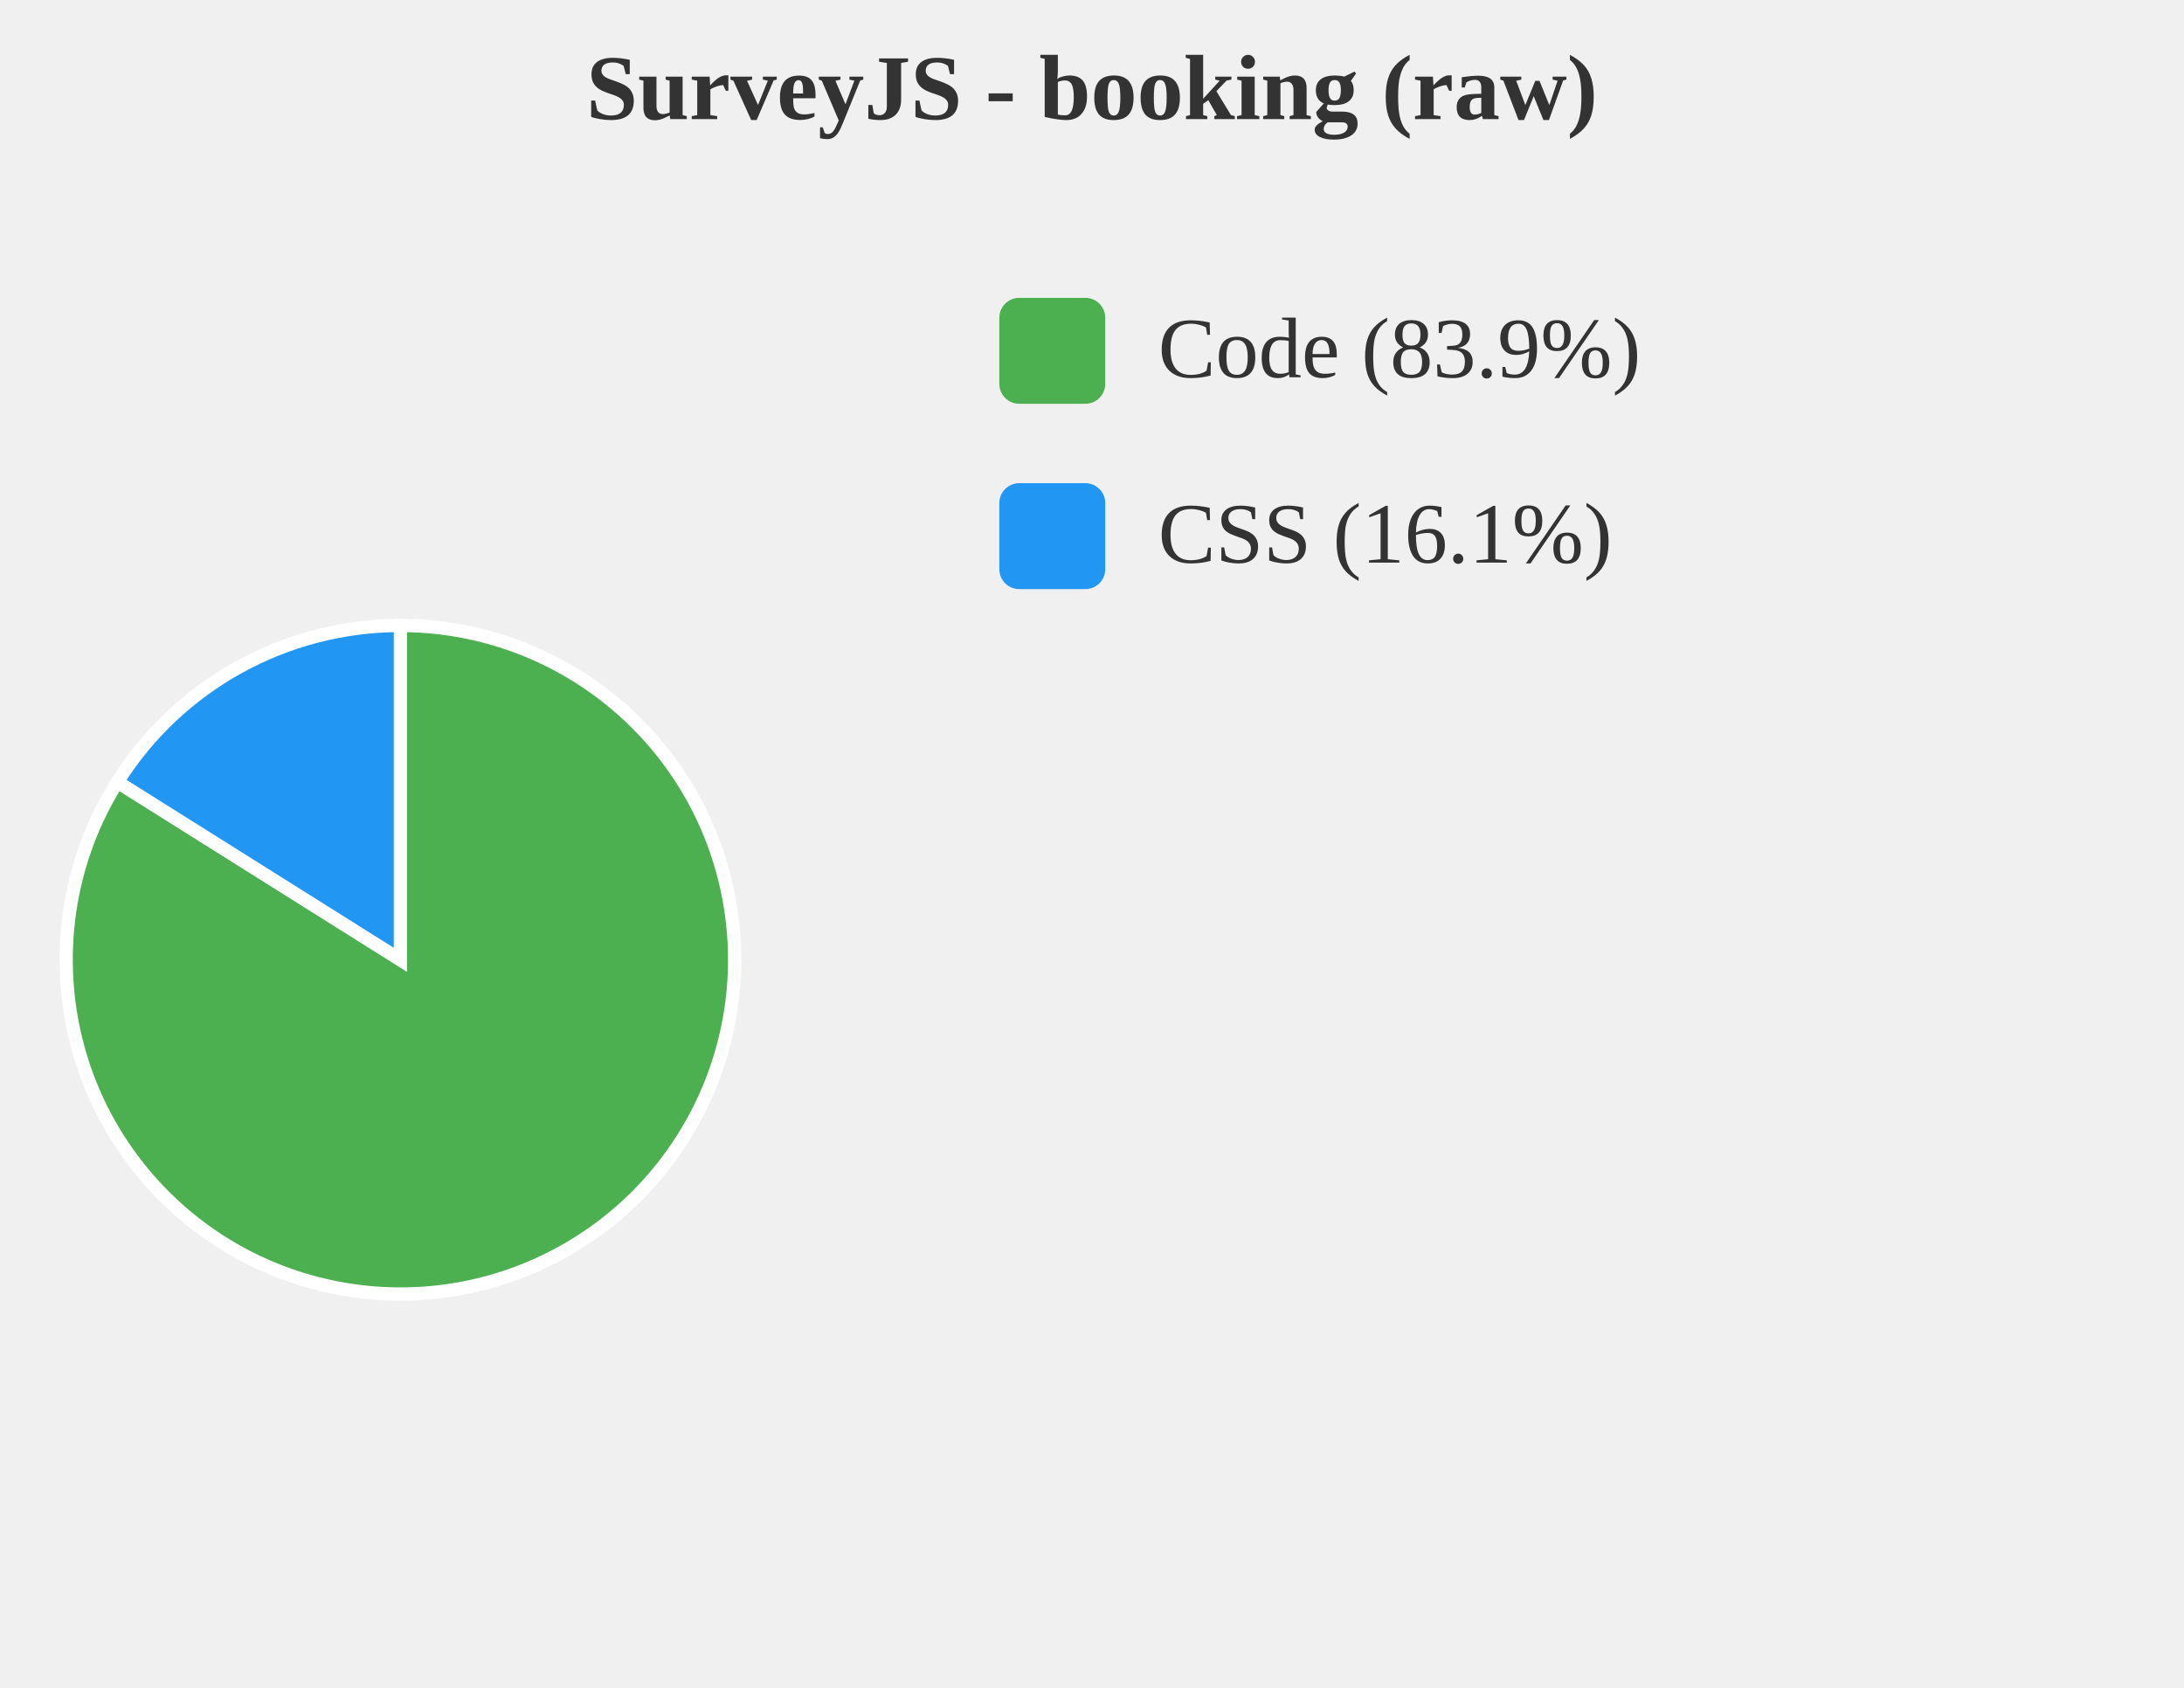
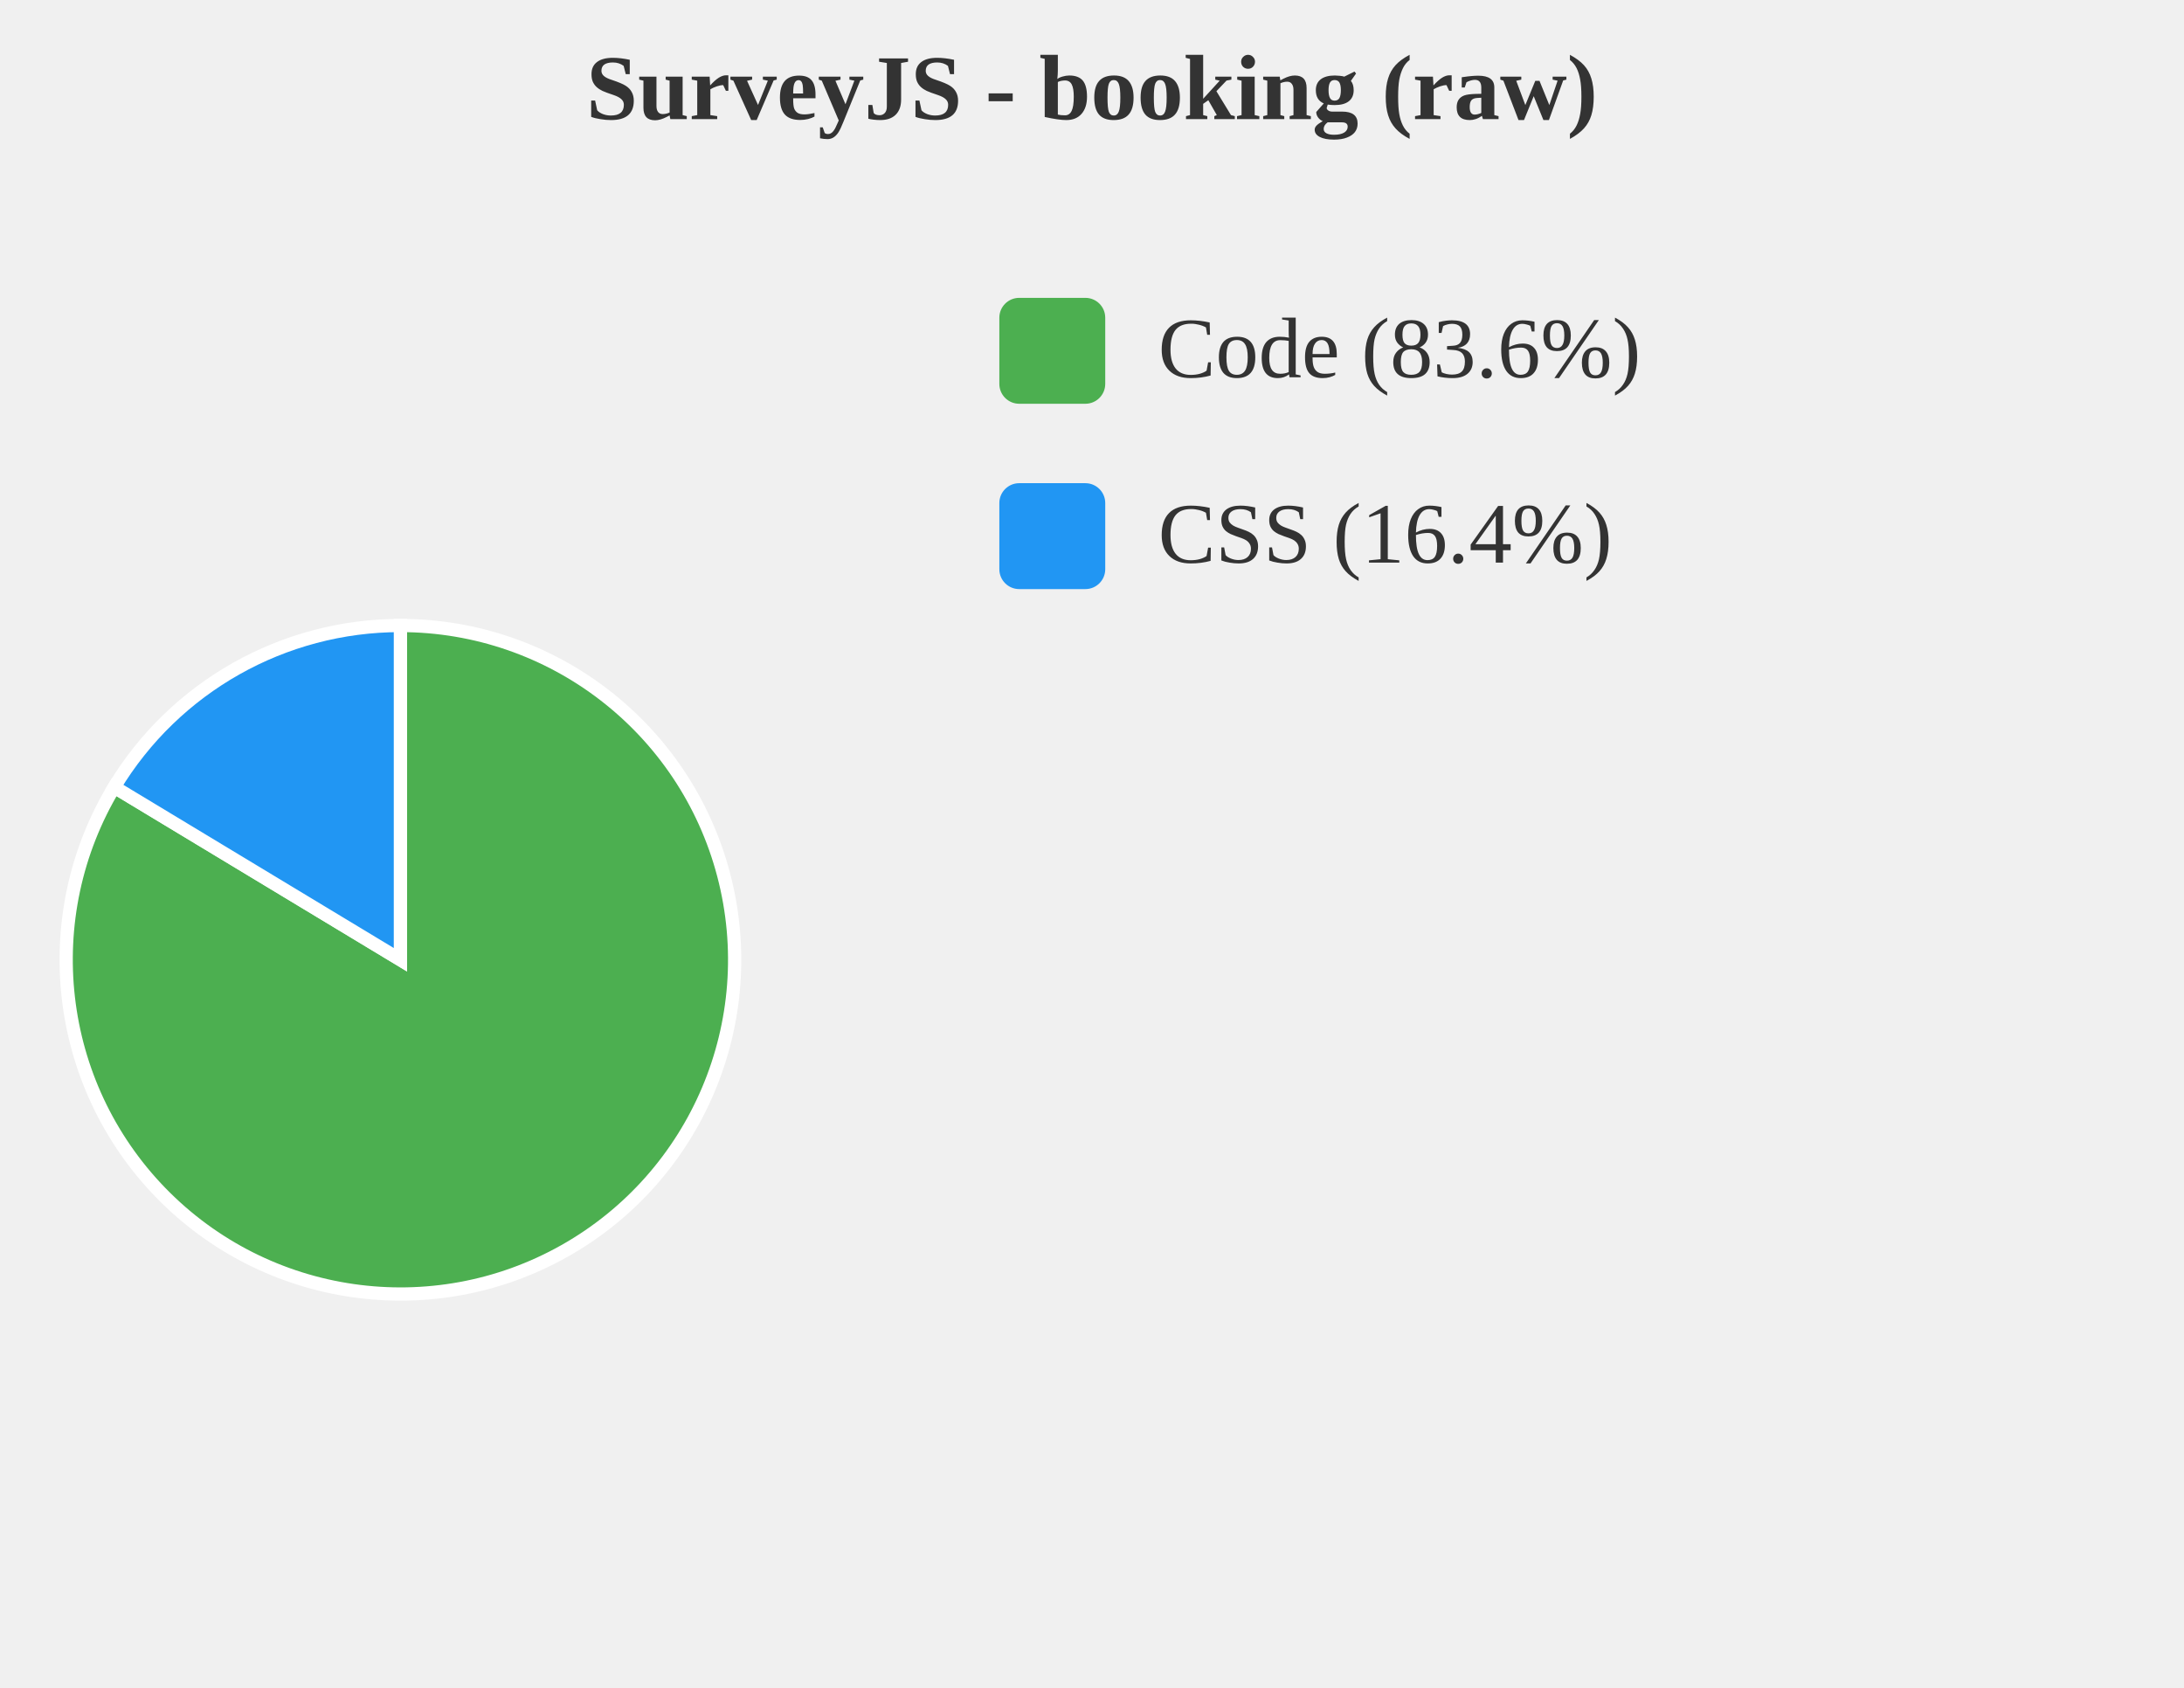
<svg xmlns="http://www.w3.org/2000/svg" width="330" height="255" viewBox="0 0 330 255">
  <text x="165" y="18" text-anchor="middle" font-size="14" font-weight="600" fill="#333">SurveyJS - booking (raw)</text>
-   <path d="M 60.5 145 L 60.5 94.5 A 50.5 50.5 0 1 1 17.738 118.136 Z" fill="#4CAF50" stroke="#fff" stroke-width="2" />
-   <path d="M 60.5 145 L 17.738 118.136 A 50.5 50.5 0 0 1 60.5 94.5 Z" fill="#2196F3" stroke="#fff" stroke-width="2" />
+   <path d="M 60.5 145 L 60.5 94.5 A 50.5 50.5 0 1 1 17.262 118.91 Z" fill="#4CAF50" stroke="#fff" stroke-width="2" />
+   <path d="M 60.5 145 L 17.262 118.91 A 50.5 50.5 0 0 1 60.5 94.5 Z" fill="#2196F3" stroke="#fff" stroke-width="2" />
  <g>
    <rect x="151" y="45" width="16" height="16" fill="#4CAF50" rx="3" />
-     <text x="175" y="57" font-size="13" fill="#333">Code (83.9%)</text>
+     <text x="175" y="57" font-size="13" fill="#333">Code (83.6%)</text>
  </g>
  <g>
    <rect x="151" y="73" width="16" height="16" fill="#2196F3" rx="3" />
-     <text x="175" y="85" font-size="13" fill="#333">CSS (16.1%)</text>
+     <text x="175" y="85" font-size="13" fill="#333">CSS (16.4%)</text>
  </g>
</svg>
